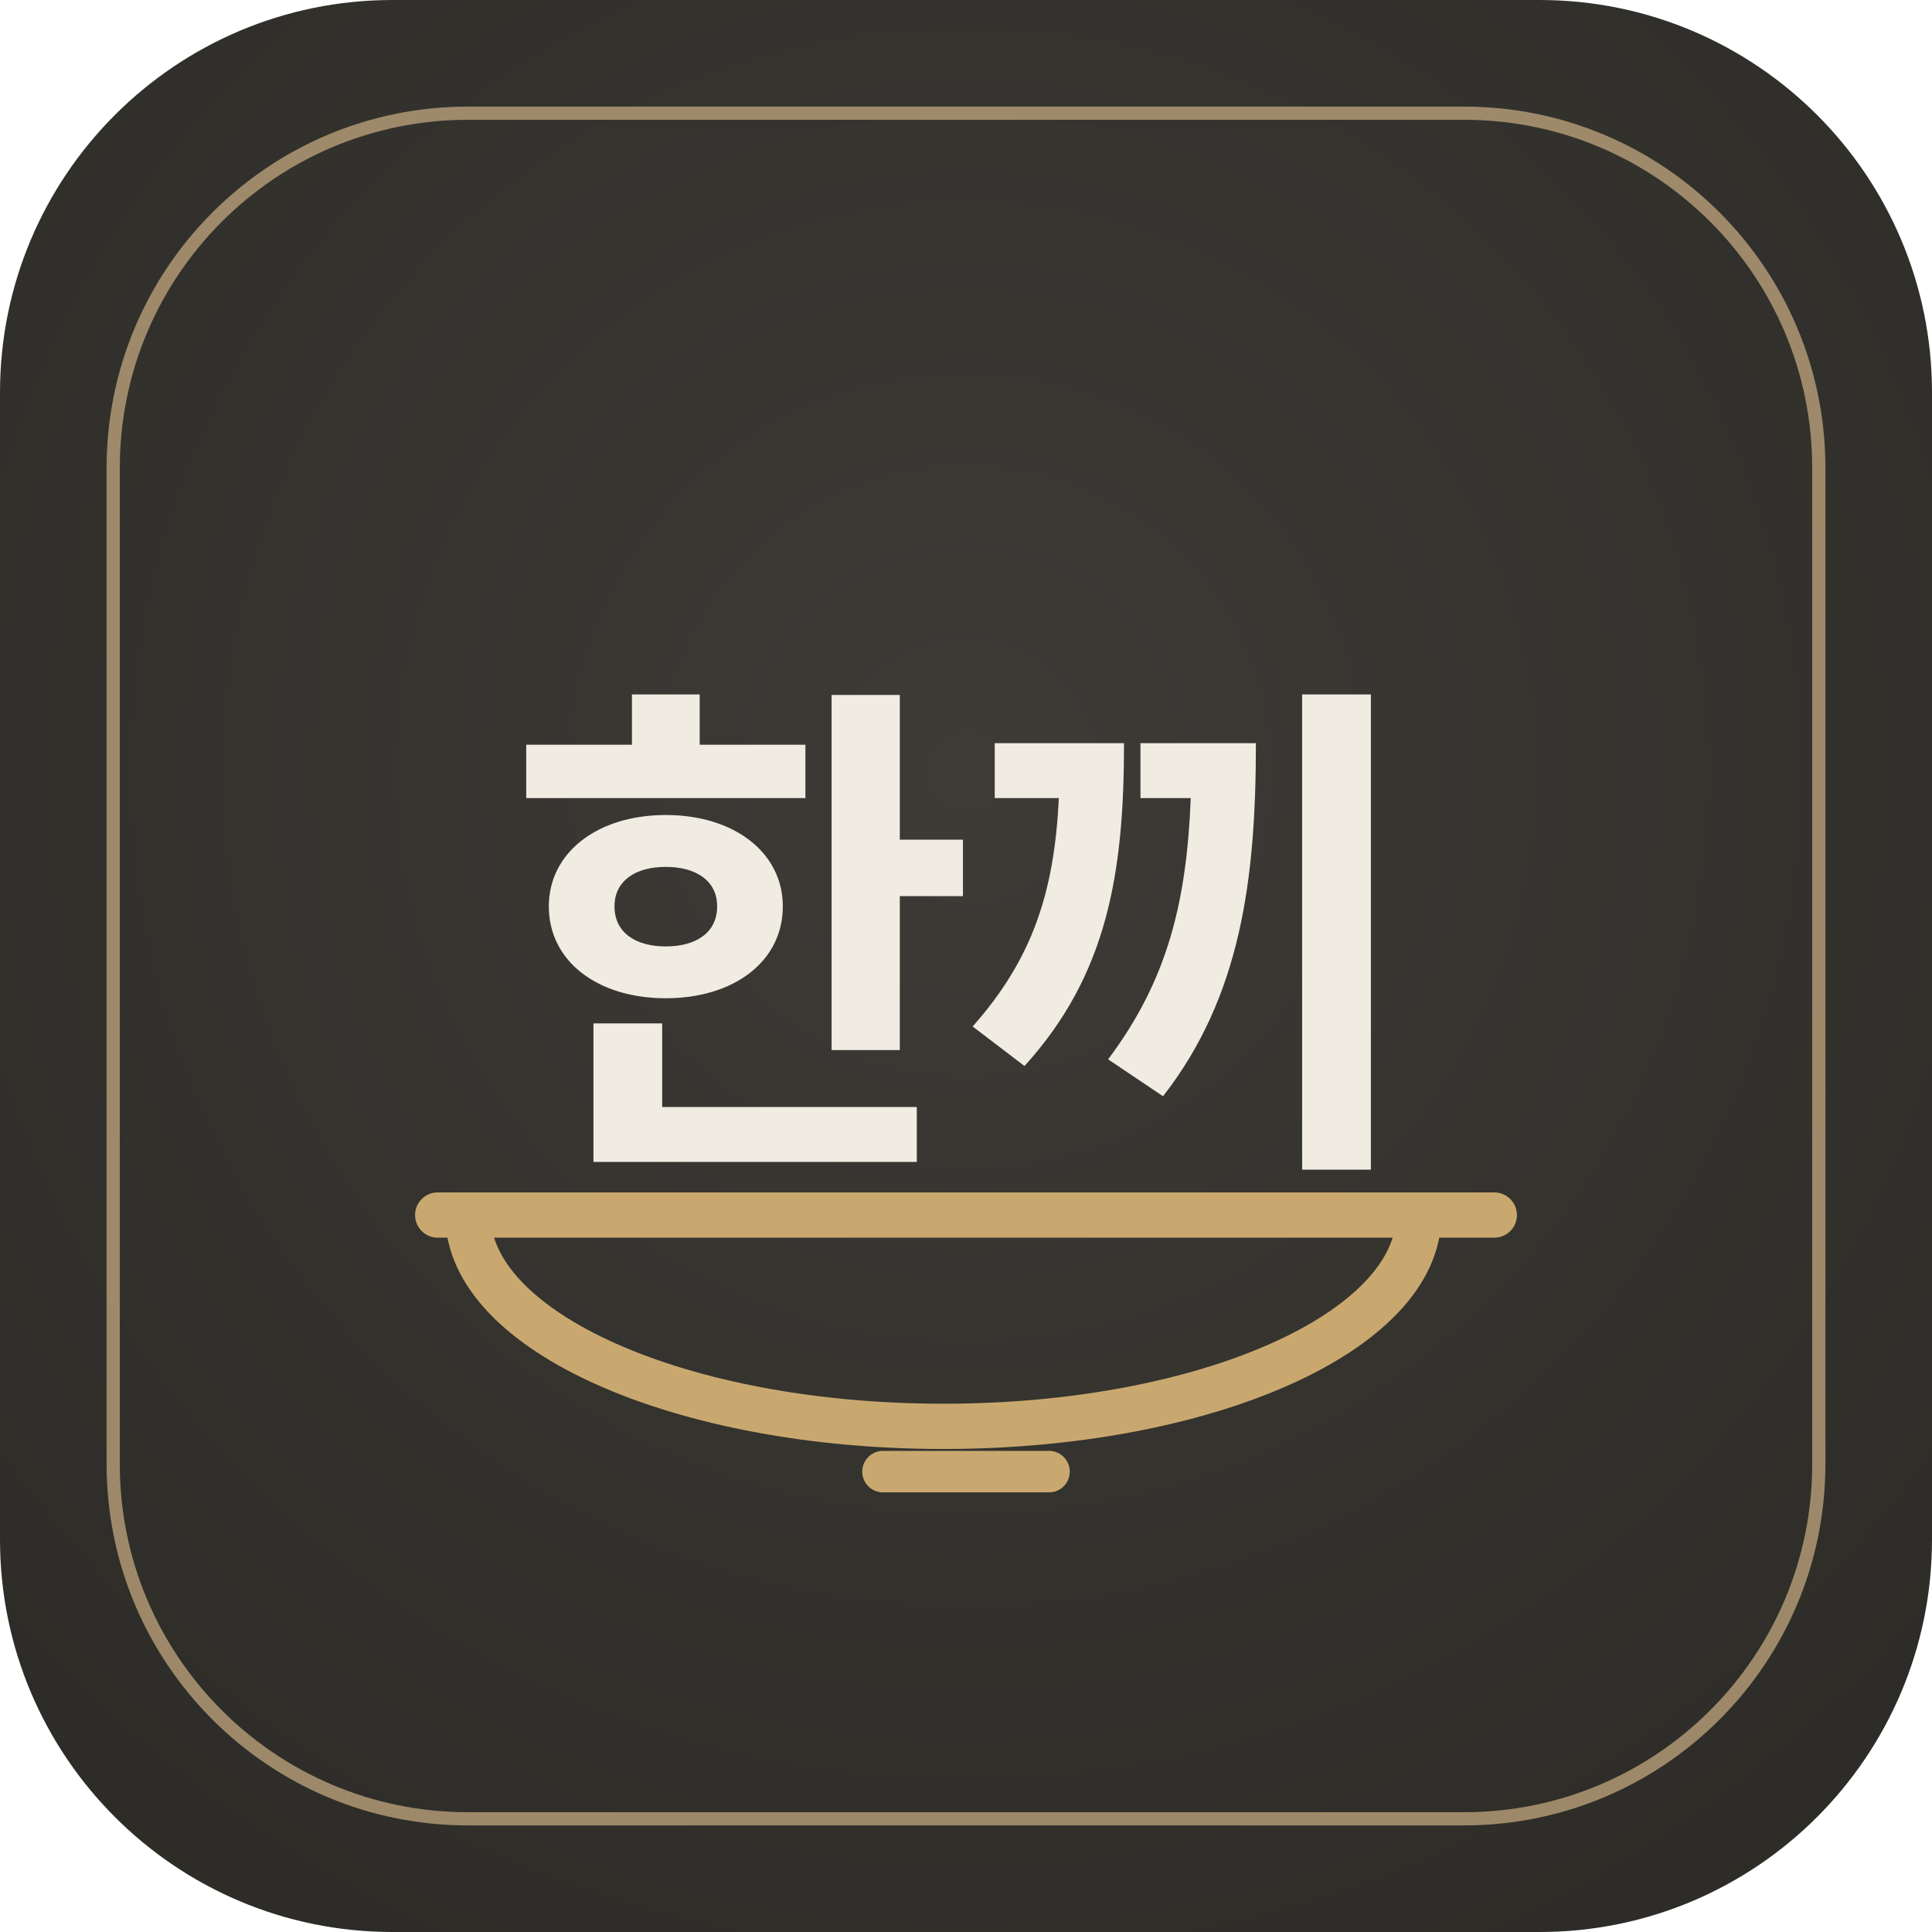
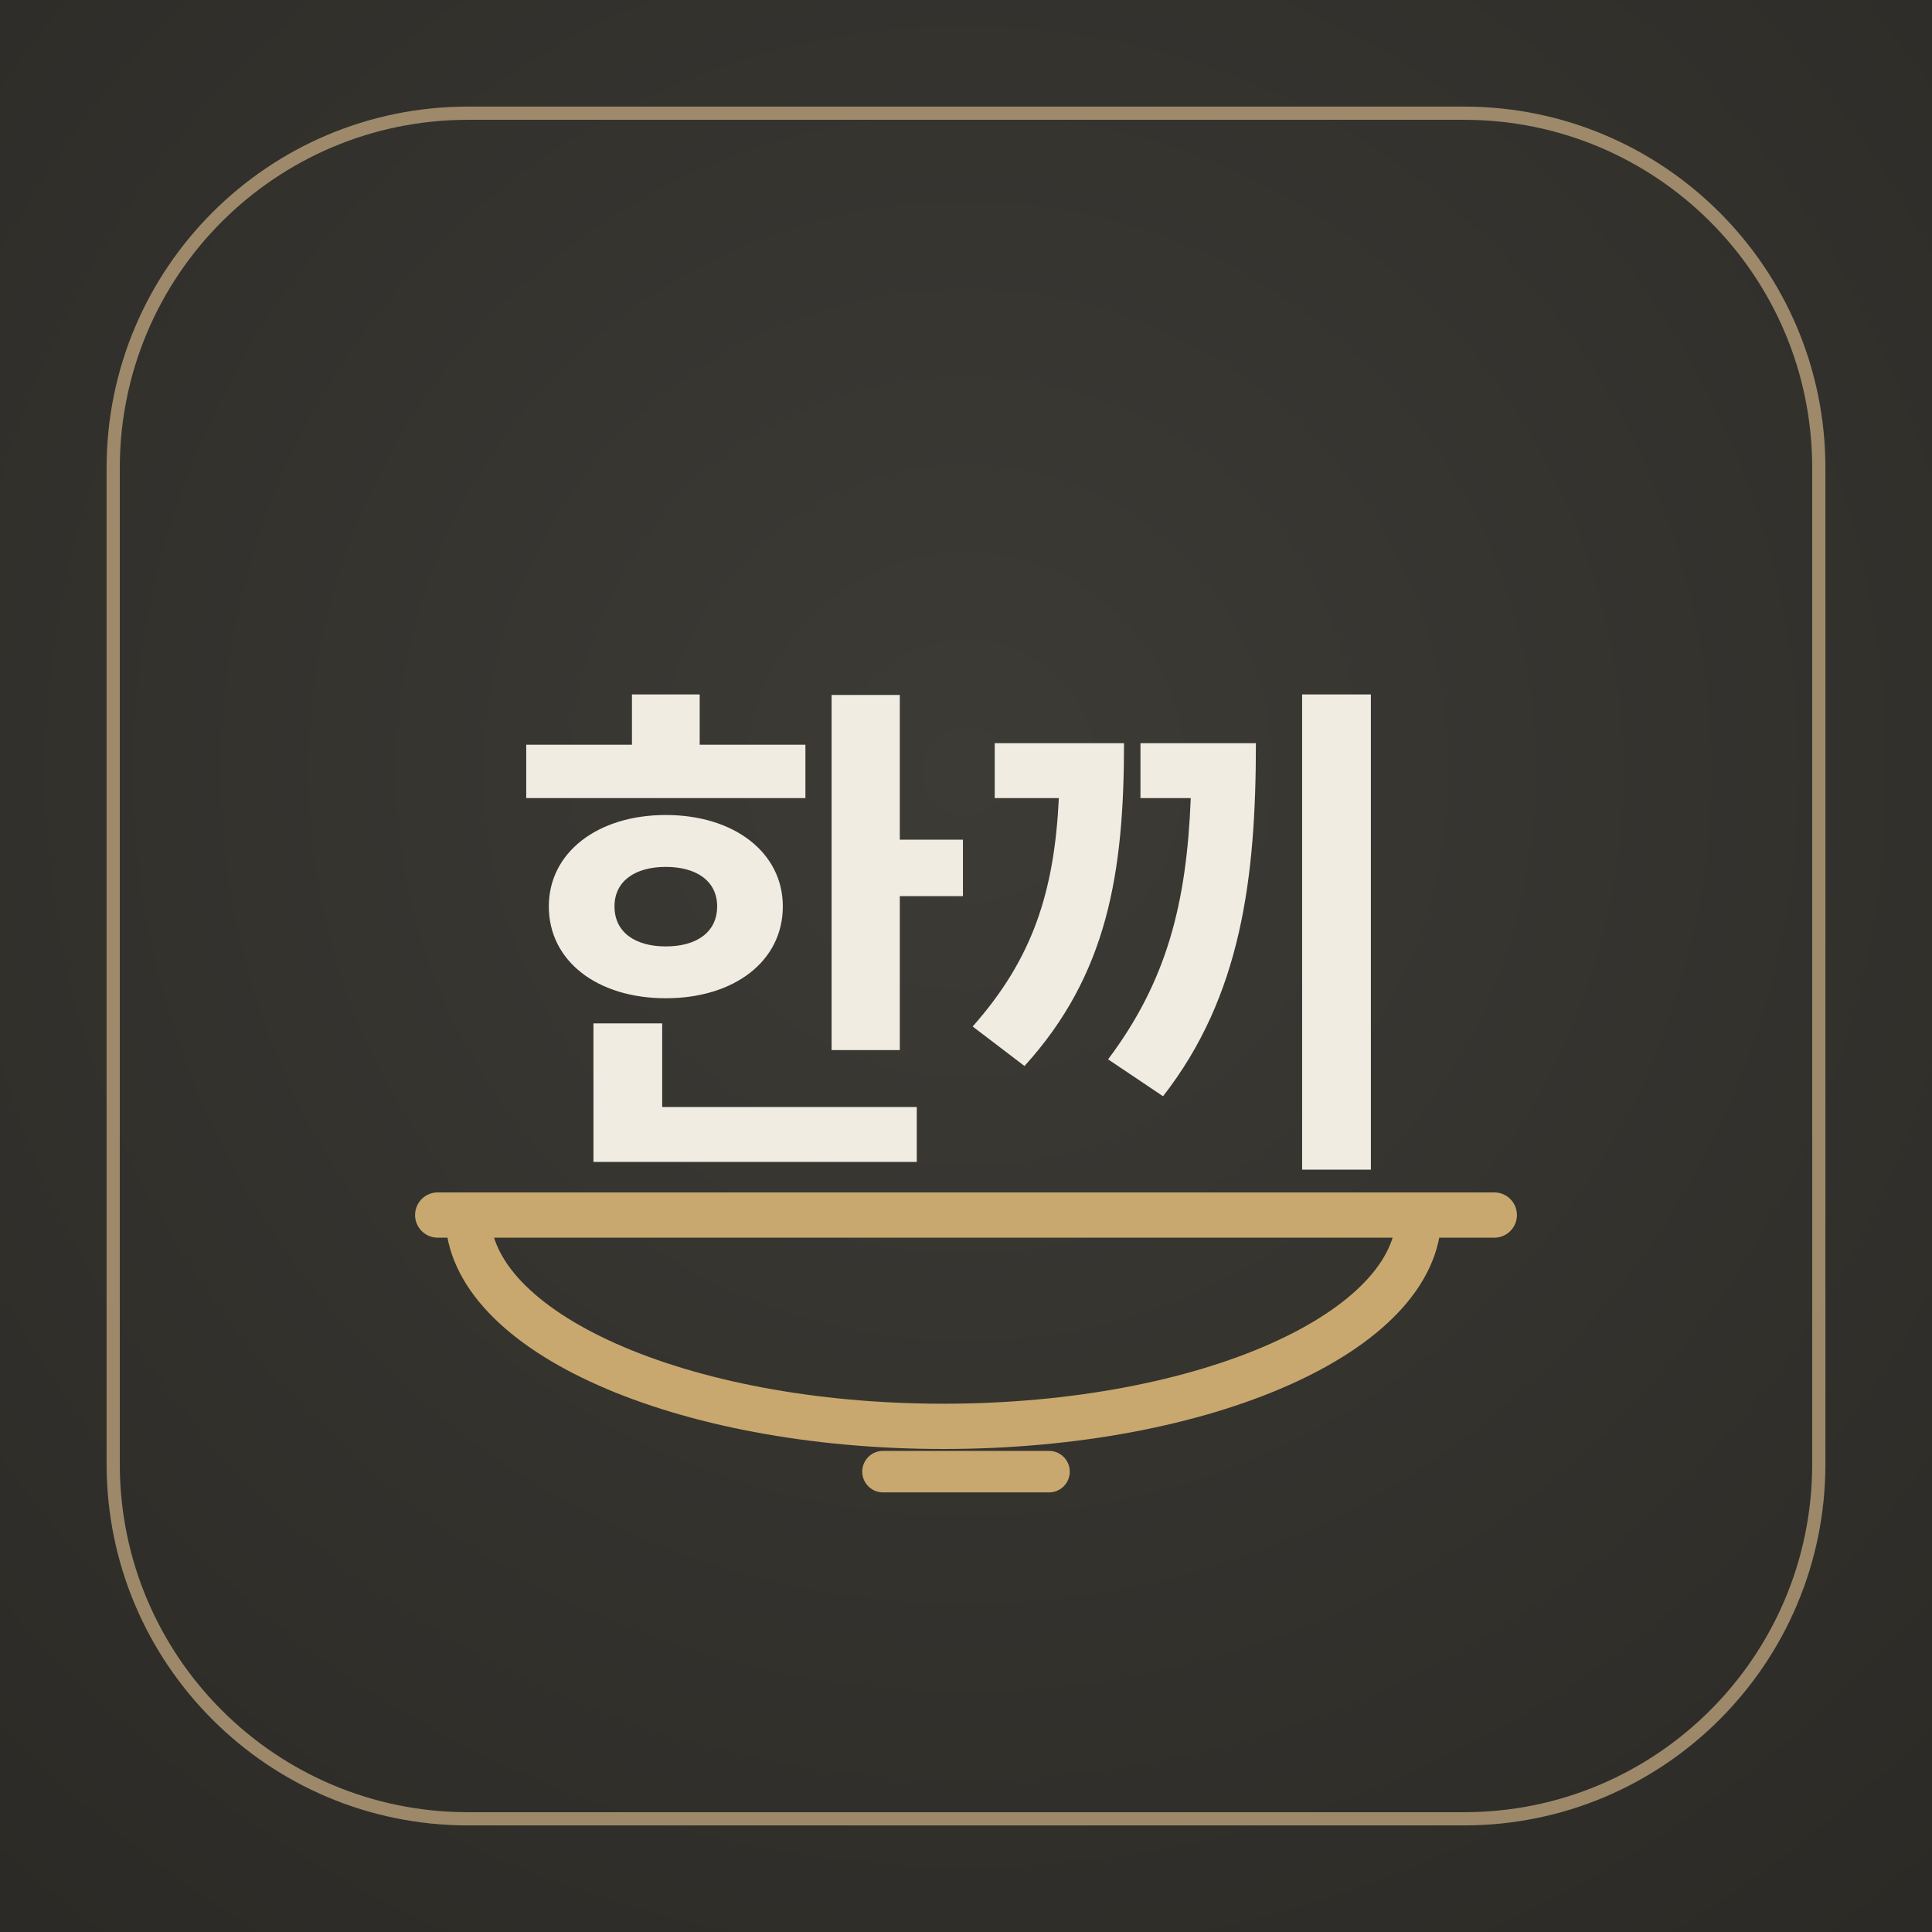
- <svg xmlns="http://www.w3.org/2000/svg" viewBox="0 0 512 512">
+ <svg xmlns="http://www.w3.org/2000/svg" viewBox="0 0 512 512" width="512" height="512">
  <defs>
    <radialGradient id="bgv" cx=".5" cy=".4" r=".9">
      <stop offset="0" stop-color="#3c3b36" />
      <stop offset="1" stop-color="#282723" />
    </radialGradient>
  </defs>
-   <rect width="512" height="512" rx="104" fill="url(#bgv)" />
+   <rect width="512" height="512" fill="url(#bgv)" />
  <rect x="30" y="30" width="452" height="452" rx="94" fill="none" stroke="#c7ac82" stroke-width="3.5" opacity=".72" />
  <text x="256" y="298" font-size="136" font-weight="800" letter-spacing="-6" fill="#f1ece2" text-anchor="middle" font-family="'Pretendard','Apple SD Gothic Neo',sans-serif">한끼</text>
  <path d="M124 322 a126 56 0 0 0 252 0" fill="none" stroke="#c9a86f" stroke-width="12" stroke-linecap="round" />
  <path d="M116 322 h280" stroke="#c9a86f" stroke-width="12" stroke-linecap="round" />
  <path d="M234 390 h44" stroke="#c9a86f" stroke-width="11" stroke-linecap="round" />
</svg>
